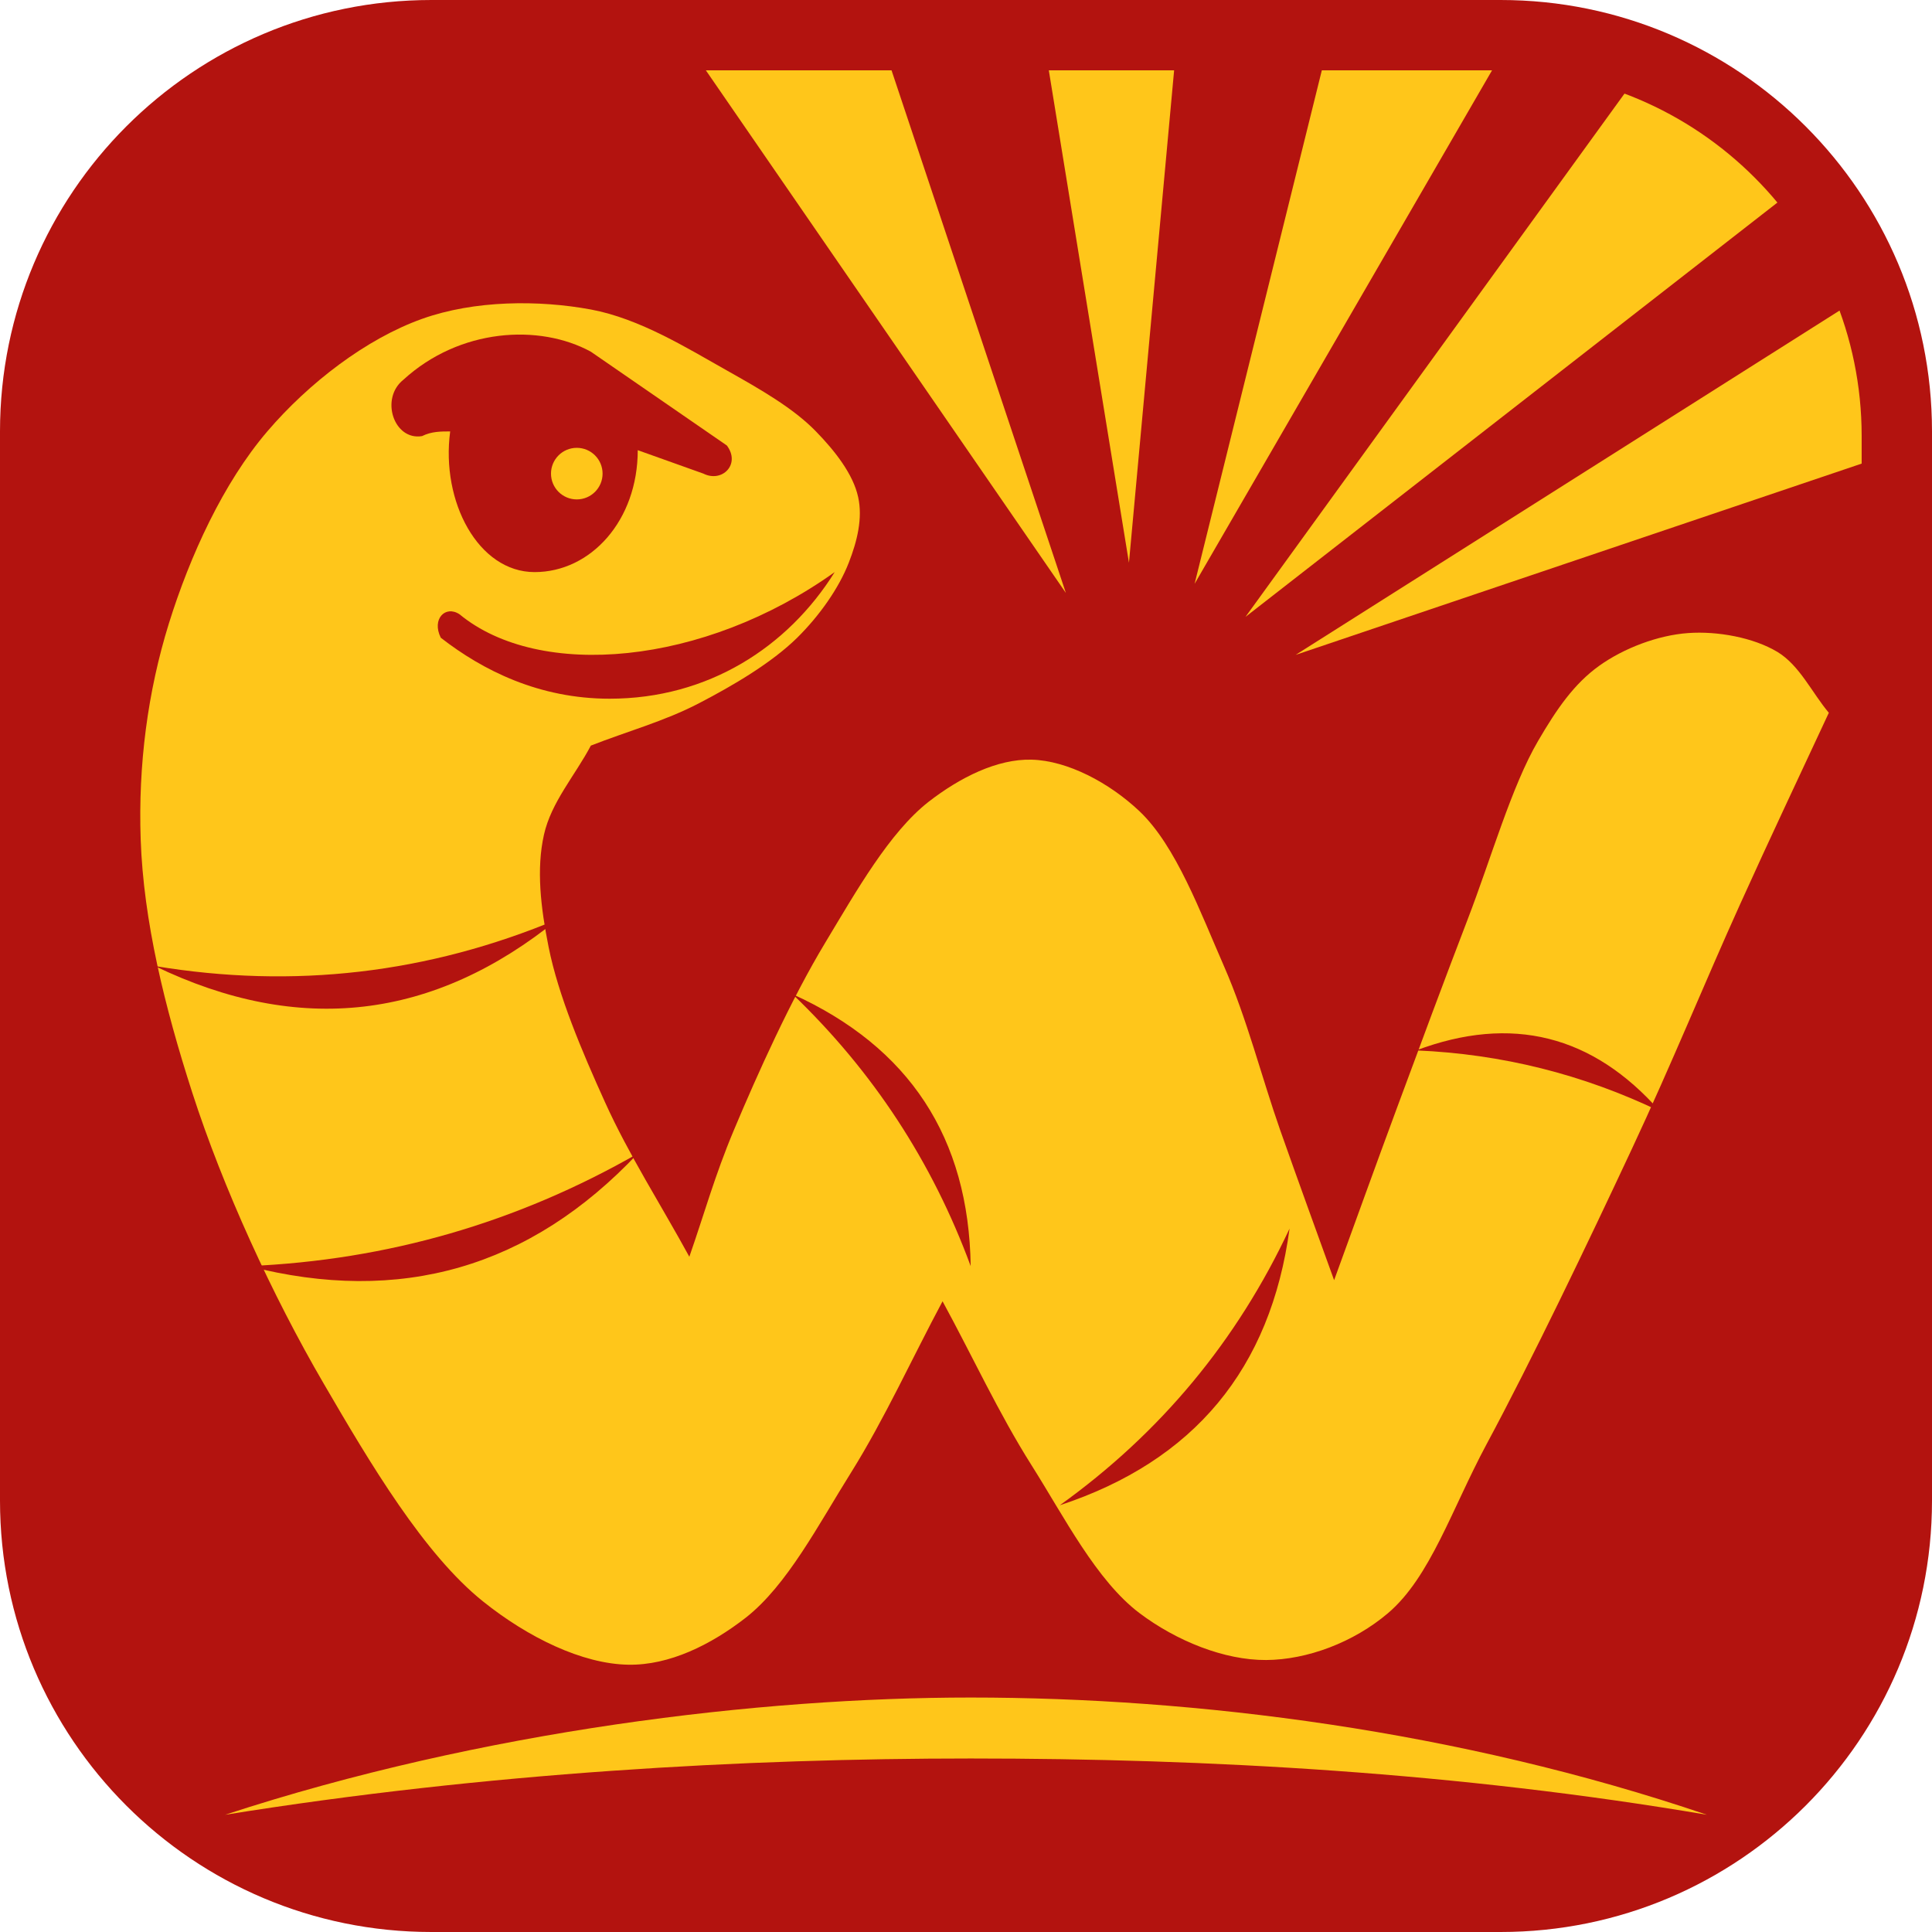
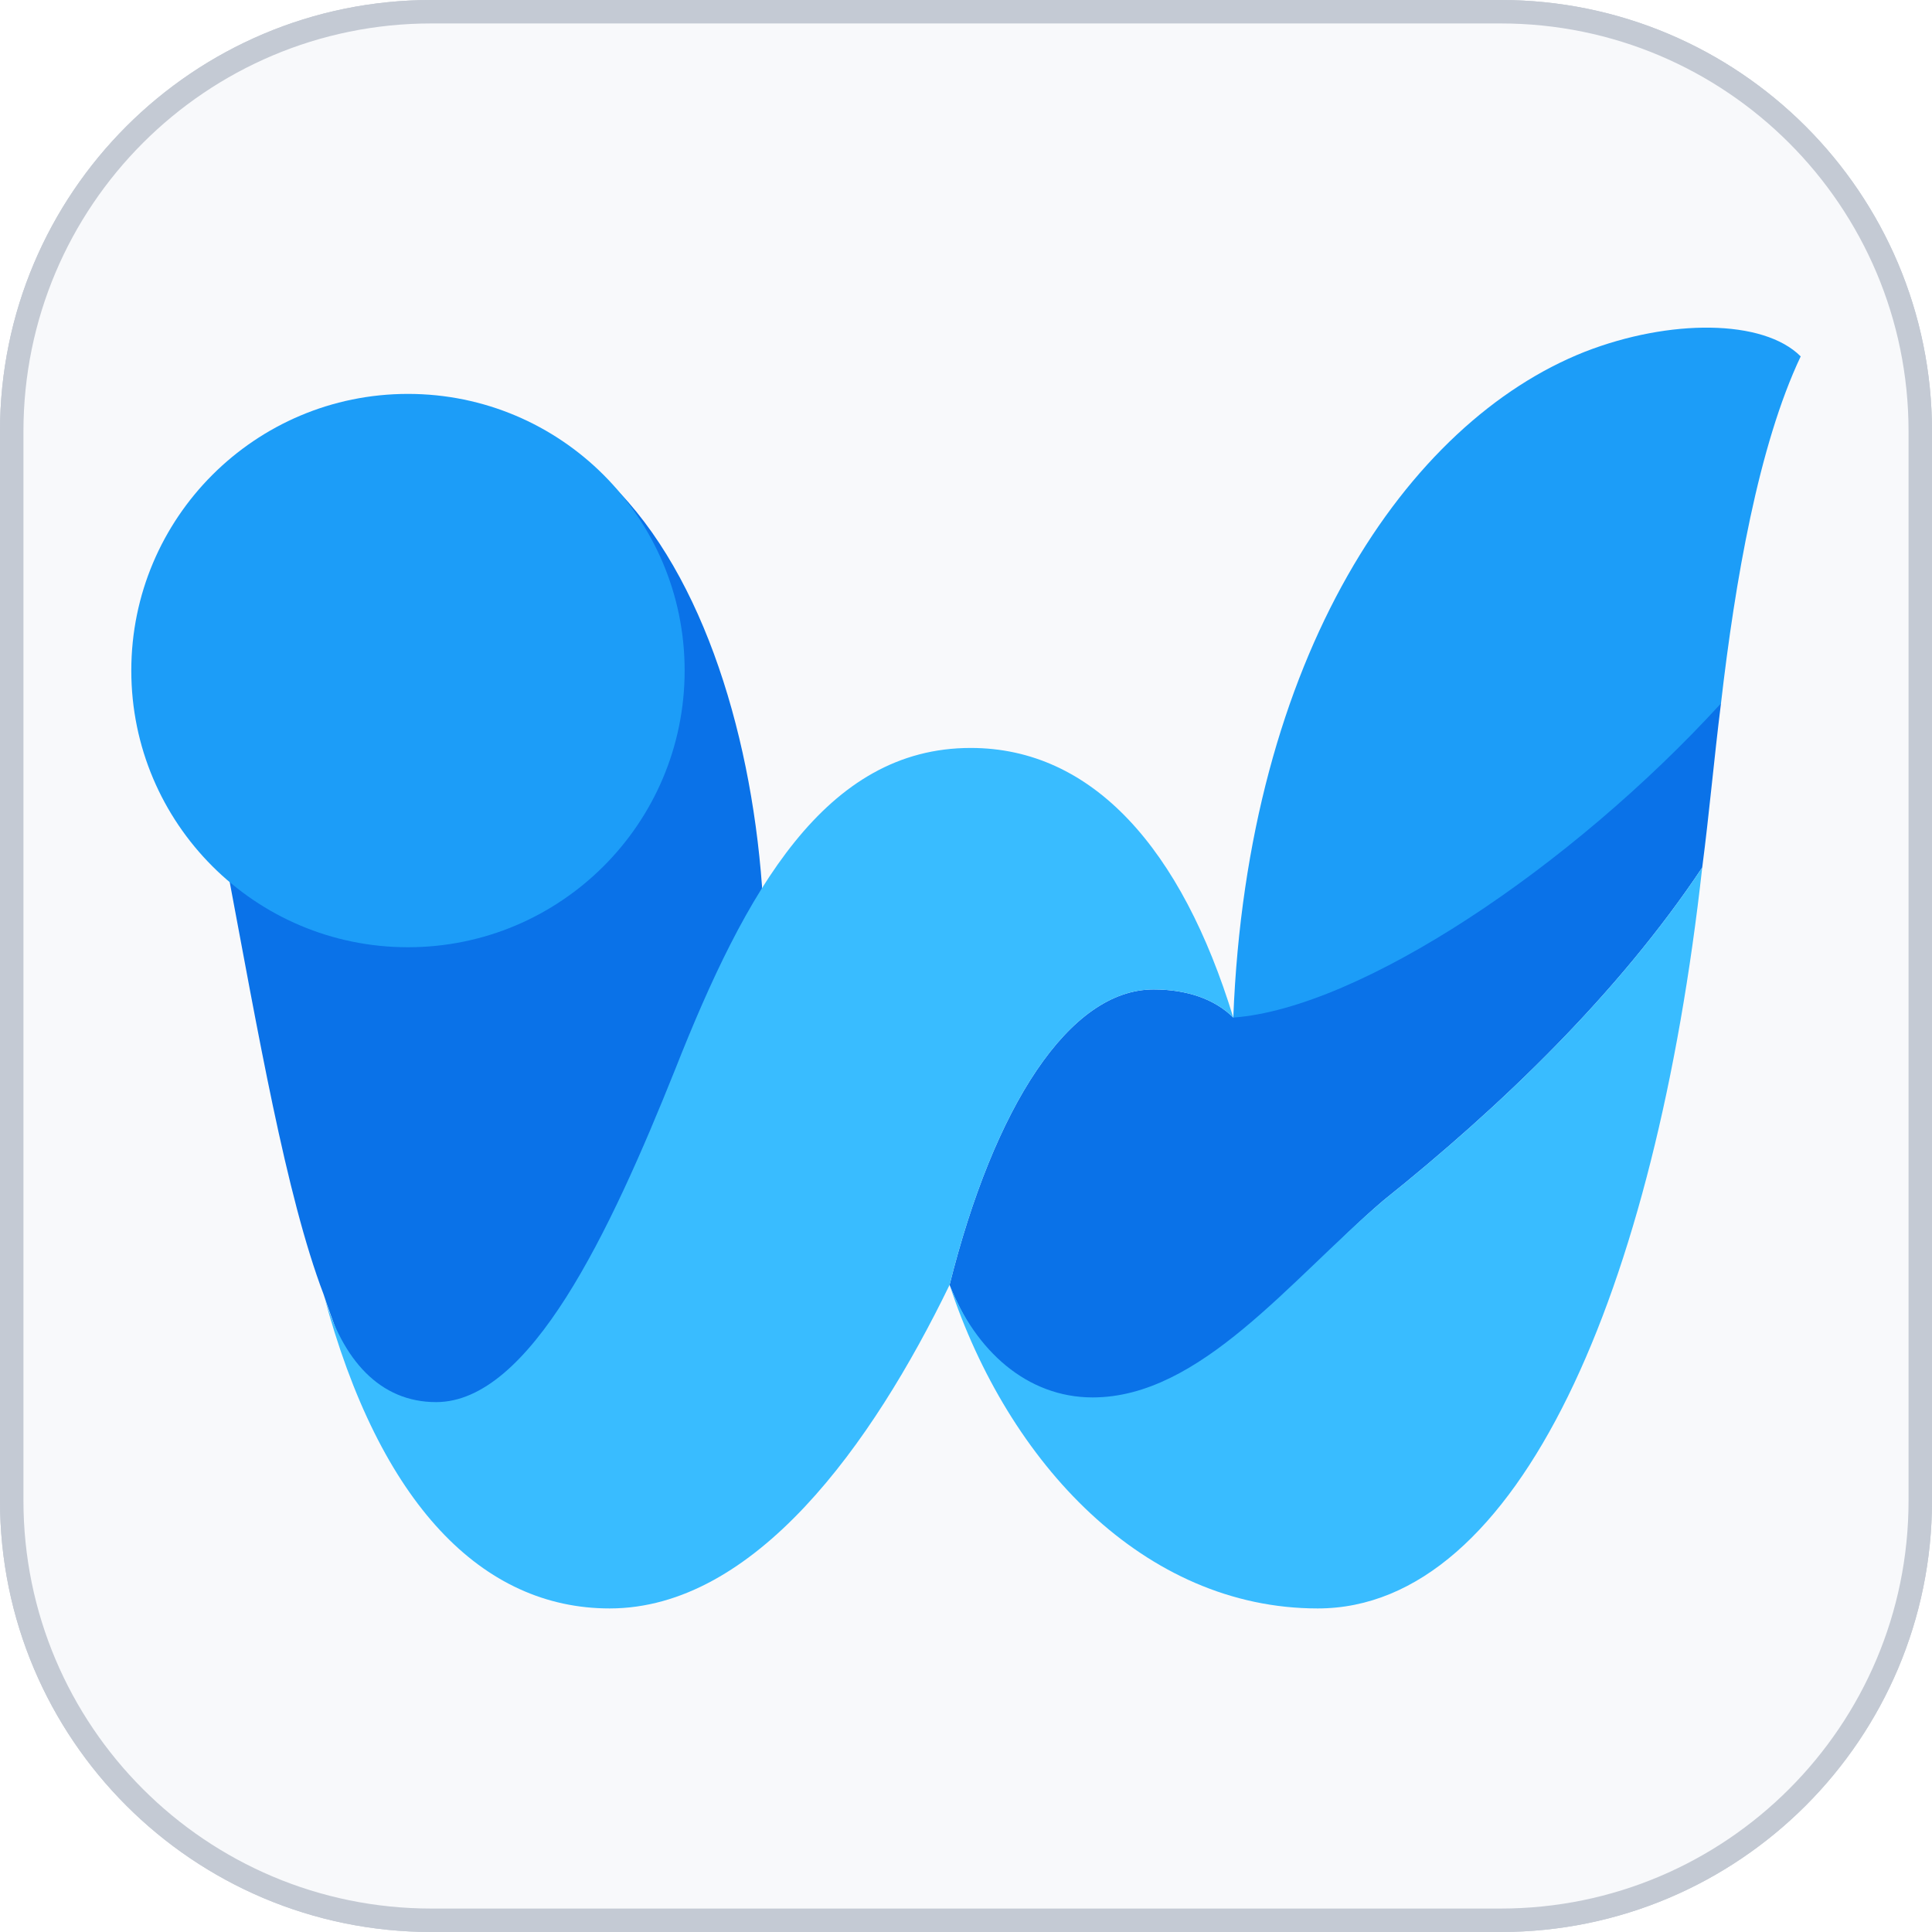
<svg xmlns="http://www.w3.org/2000/svg" width="40" height="40" viewBox="100 100 824 824" fill="none">
  <defs>
    <linearGradient id="field" gradientUnits="userSpaceOnUse">
-       <stop stop-color="#B3130F" />
+       <stop stop-color="#F8F9FB" />
    </linearGradient>
-     <linearGradient id="gold" gradientUnits="userSpaceOnUse">
-       <stop stop-color="#FFC61A" />
+     <linearGradient id="edge" gradientUnits="userSpaceOnUse">
+       <stop stop-color="#C4CAD4" />
    </linearGradient>
-     <linearGradient id="ray" gradientUnits="userSpaceOnUse">
-       <stop stop-color="#FFC61A" />
+     <linearGradient id="deep" gradientUnits="userSpaceOnUse">
+       <stop stop-color="#0A72E8" />
    </linearGradient>
-     <linearGradient id="ring" gradientUnits="userSpaceOnUse">
-       <stop stop-color="#B3130F" />
+     <linearGradient id="mid" gradientUnits="userSpaceOnUse">
+       <stop stop-color="#1C9DF8" />
    </linearGradient>
-     <linearGradient id="soil" gradientUnits="userSpaceOnUse">
-       <stop stop-color="#FFC61A" />
+     <linearGradient id="light" gradientUnits="userSpaceOnUse">
+       <stop stop-color="#39BCFF" />
    </linearGradient>
-     <clipPath id="body">
-       <rect x="100" y="100" width="824" height="824" rx="184" />
-     </clipPath>
-     <clipPath id="sky">
-       <rect x="130" y="130" width="764" height="764" rx="156" />
-     </clipPath>
  </defs>
  <rect x="100" y="100" width="824" height="824" rx="184" fill="url(#field)" />
-   <g clip-path="url(#sky)">
-     <path d="M554.6 352.9L240 -103.8L379.1 -173.2ZM581.5 340L493.4 -201.3L631.6 -206.2ZM609.5 349L742.4 -187.4L886.5 -129.2ZM631.2 363.1L955.4 -84.5L1067.2 23.5ZM652.6 379.3L1112.6 88.1L1168.4 205Z" fill="url(#ray)" />
-   </g>
-   <g clip-path="url(#body)">
-     <path d="M352 418C367.3 412 383.4 407.6 398 400C412.8 392.3 429 382.8 440 372C449.6 362.5 457.8 350.8 462 340C465.6 330.8 468 321 466 312C463.9 302.3 456.2 292.4 448 284C438.4 274.1 424.4 266.1 410 258C393.1 248.5 372.9 235.9 352 232C329.8 227.9 302.4 228 280 236C256.2 244.5 231.7 263.3 214 284C195.2 306 181 337.1 172 366C163 395 158.9 426.2 160 458C161.2 492.7 170.2 529.4 182 566C195.1 606.6 216.2 652.6 238 690C258 724.4 280.9 762.9 306 783C325.2 798.4 348.4 809.7 368 810C385.5 810.3 403.2 801.5 418 790C435.7 776.2 449.2 750 463 728C477.3 705.1 489 679.3 502 655C514.7 678.3 525.9 702.7 540 725C553.9 747 567.6 774.1 586 788C601.8 799.9 622.2 808.1 640 808C657.5 807.9 677.3 800.5 692 788C710 772.7 719.2 743.6 734 716C753.3 680.1 777.2 630.2 796 590C812.9 553.9 827.3 518.5 842 486C855.1 457 867.3 431.3 880 404C872.7 395.3 867.5 383.7 858 378C847.8 371.9 832.5 369.1 820 370C807.2 370.9 792.6 376.4 782 384C771.3 391.7 764 402.3 756 416C744.7 435.3 735.9 466.3 726 492C715.9 518.3 705.7 545.8 696 572C686.7 597.1 678 621.3 669 646C661.3 624.7 653.7 603.8 646 582C638 559.2 631.9 534.6 622 512C612 489.2 601.6 460.8 586 446C573.1 433.8 555.3 424.4 540 424C525.3 423.6 509.4 431.6 496 442C479.3 455.1 465.3 479.9 452 502C437.4 526.2 423.2 557.7 413 582C404.8 601.5 400.3 618 394 636C382 614 368.1 592.4 358 570C348.2 548.4 338.1 524.5 334 504C330.6 487 328.7 470.7 332 456C335.1 442.1 345.3 430.7 352 418Z" fill="url(#gold)" />
-     <path d="M272 262C296 240 330 238 352 250L410 290C416 298 408 306 400 302L372 292C372 322 352 344 328 344C304 344 288 314 292 284C288 284 284 284 280 286C268 288 262 270 272 262Z" fill="url(#ring)" />
-     <circle cx="346" cy="302" r="11" fill="url(#gold)" />
-     <path d="M296 362C330 390 400 384 456 344C436 376 402 398 360 398C330 398 306 386 288 372C284 364 290 358 296 362Z" fill="url(#ring)" />
-     <path d="M166 512Q258.4 556.6 338 492Q254.9 526.8 166 512Z" fill="url(#ring)" />
-     <path d="M206 640Q303.2 665 372 592Q294.8 636.2 206 640Z" fill="url(#ring)" />
-     <path d="M438 524Q489.4 573.2 514 640Q512.8 557.9 438 524Z" fill="url(#ring)" />
-     <path d="M552 742Q637.9 713.7 650 624Q616.4 695.8 552 742Z" fill="url(#ring)" />
-     <path d="M704 548Q758.7 550.3 808 574Q765 525.1 704 548Z" fill="url(#ring)" />
-     <path d="M196 874C306 838 424 824 514 824C610 824 722 838 828 874C722 856 616 850 514 850C418 850 308 856 196 874Z" fill="url(#soil)" />
-   </g>
+   <rect x="102" y="102" width="820" height="820" rx="182" stroke="url(#edge)" stroke-width="4" />
+   <rect x="105" y="105" width="814" height="814" rx="179" stroke="url(#edge)" stroke-width="10" />
+   <path d="M300 300L357 303C398 340 420 410 425 478L420 600L320 770C280 750 254 700 238 652C222 610 210 540 197 471Z" fill="url(#deep)" />
+   <circle cx="274" cy="386" r="118" fill="url(#mid)" />
+   <path d="M505 648C524 572 556 522 592 522C606 522 618 526 626 534L680 470L800 400L834 400C831 424 829 447 826 470C790 524 740 572 690 612C650 646 612 700 566 700C538 700 516 676 505 648Z" fill="url(#deep)" />
+   <path d="M868 252C852 236 812 236 776 250C700 280 632 380 626 534C680 530 770 470 834 400C840 348 850 290 868 252Z" fill="url(#mid)" />
+   <path d="M505 648C530 724 588 786 662 786C748 786 806 650 826 470C790 524 740 572 690 612C650 646 612 696 566 696C538 696 516 676 505 648Z" fill="url(#light)" />
+   <path d="M238 652C262 742 306 786 360 786C422 786 472 716 505 648C524 572 556 522 592 522C606 522 618 526 626 534C604 462 566 419 514 419C452 419 418 480 388 556C360 626 326 698 286 698C262 698 246 680 238 652Z" fill="url(#light)" />
</svg>
